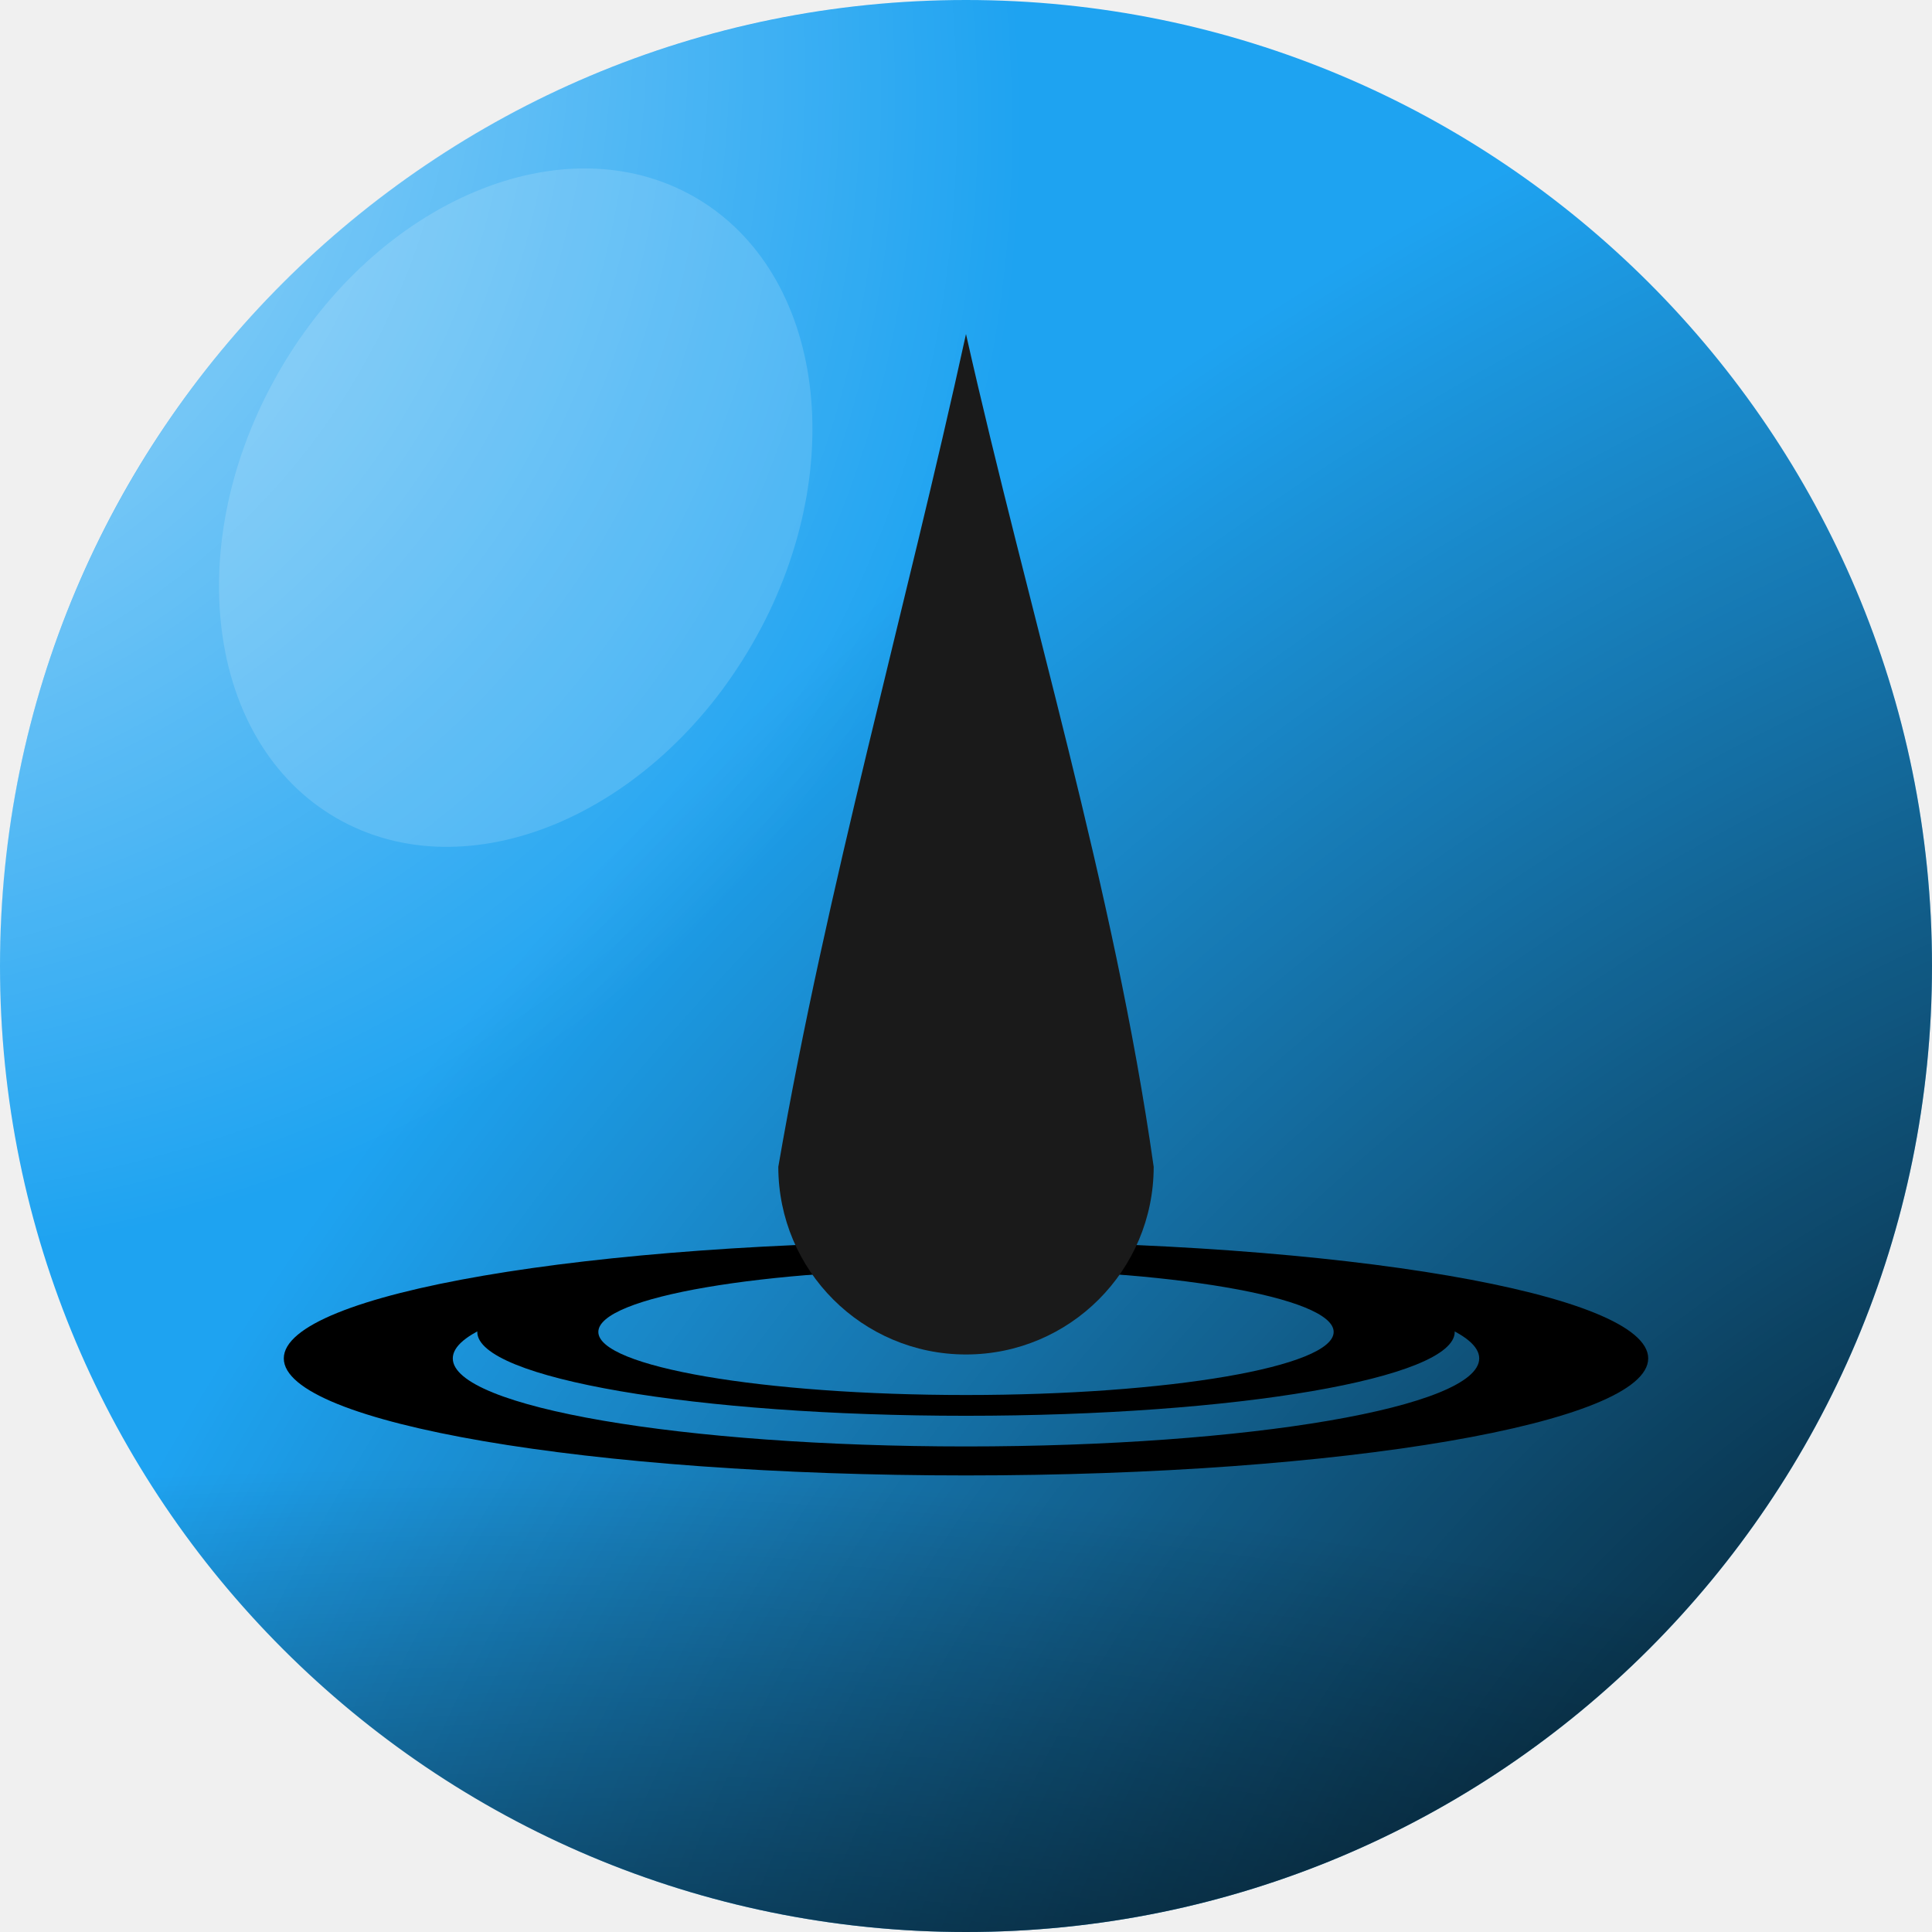
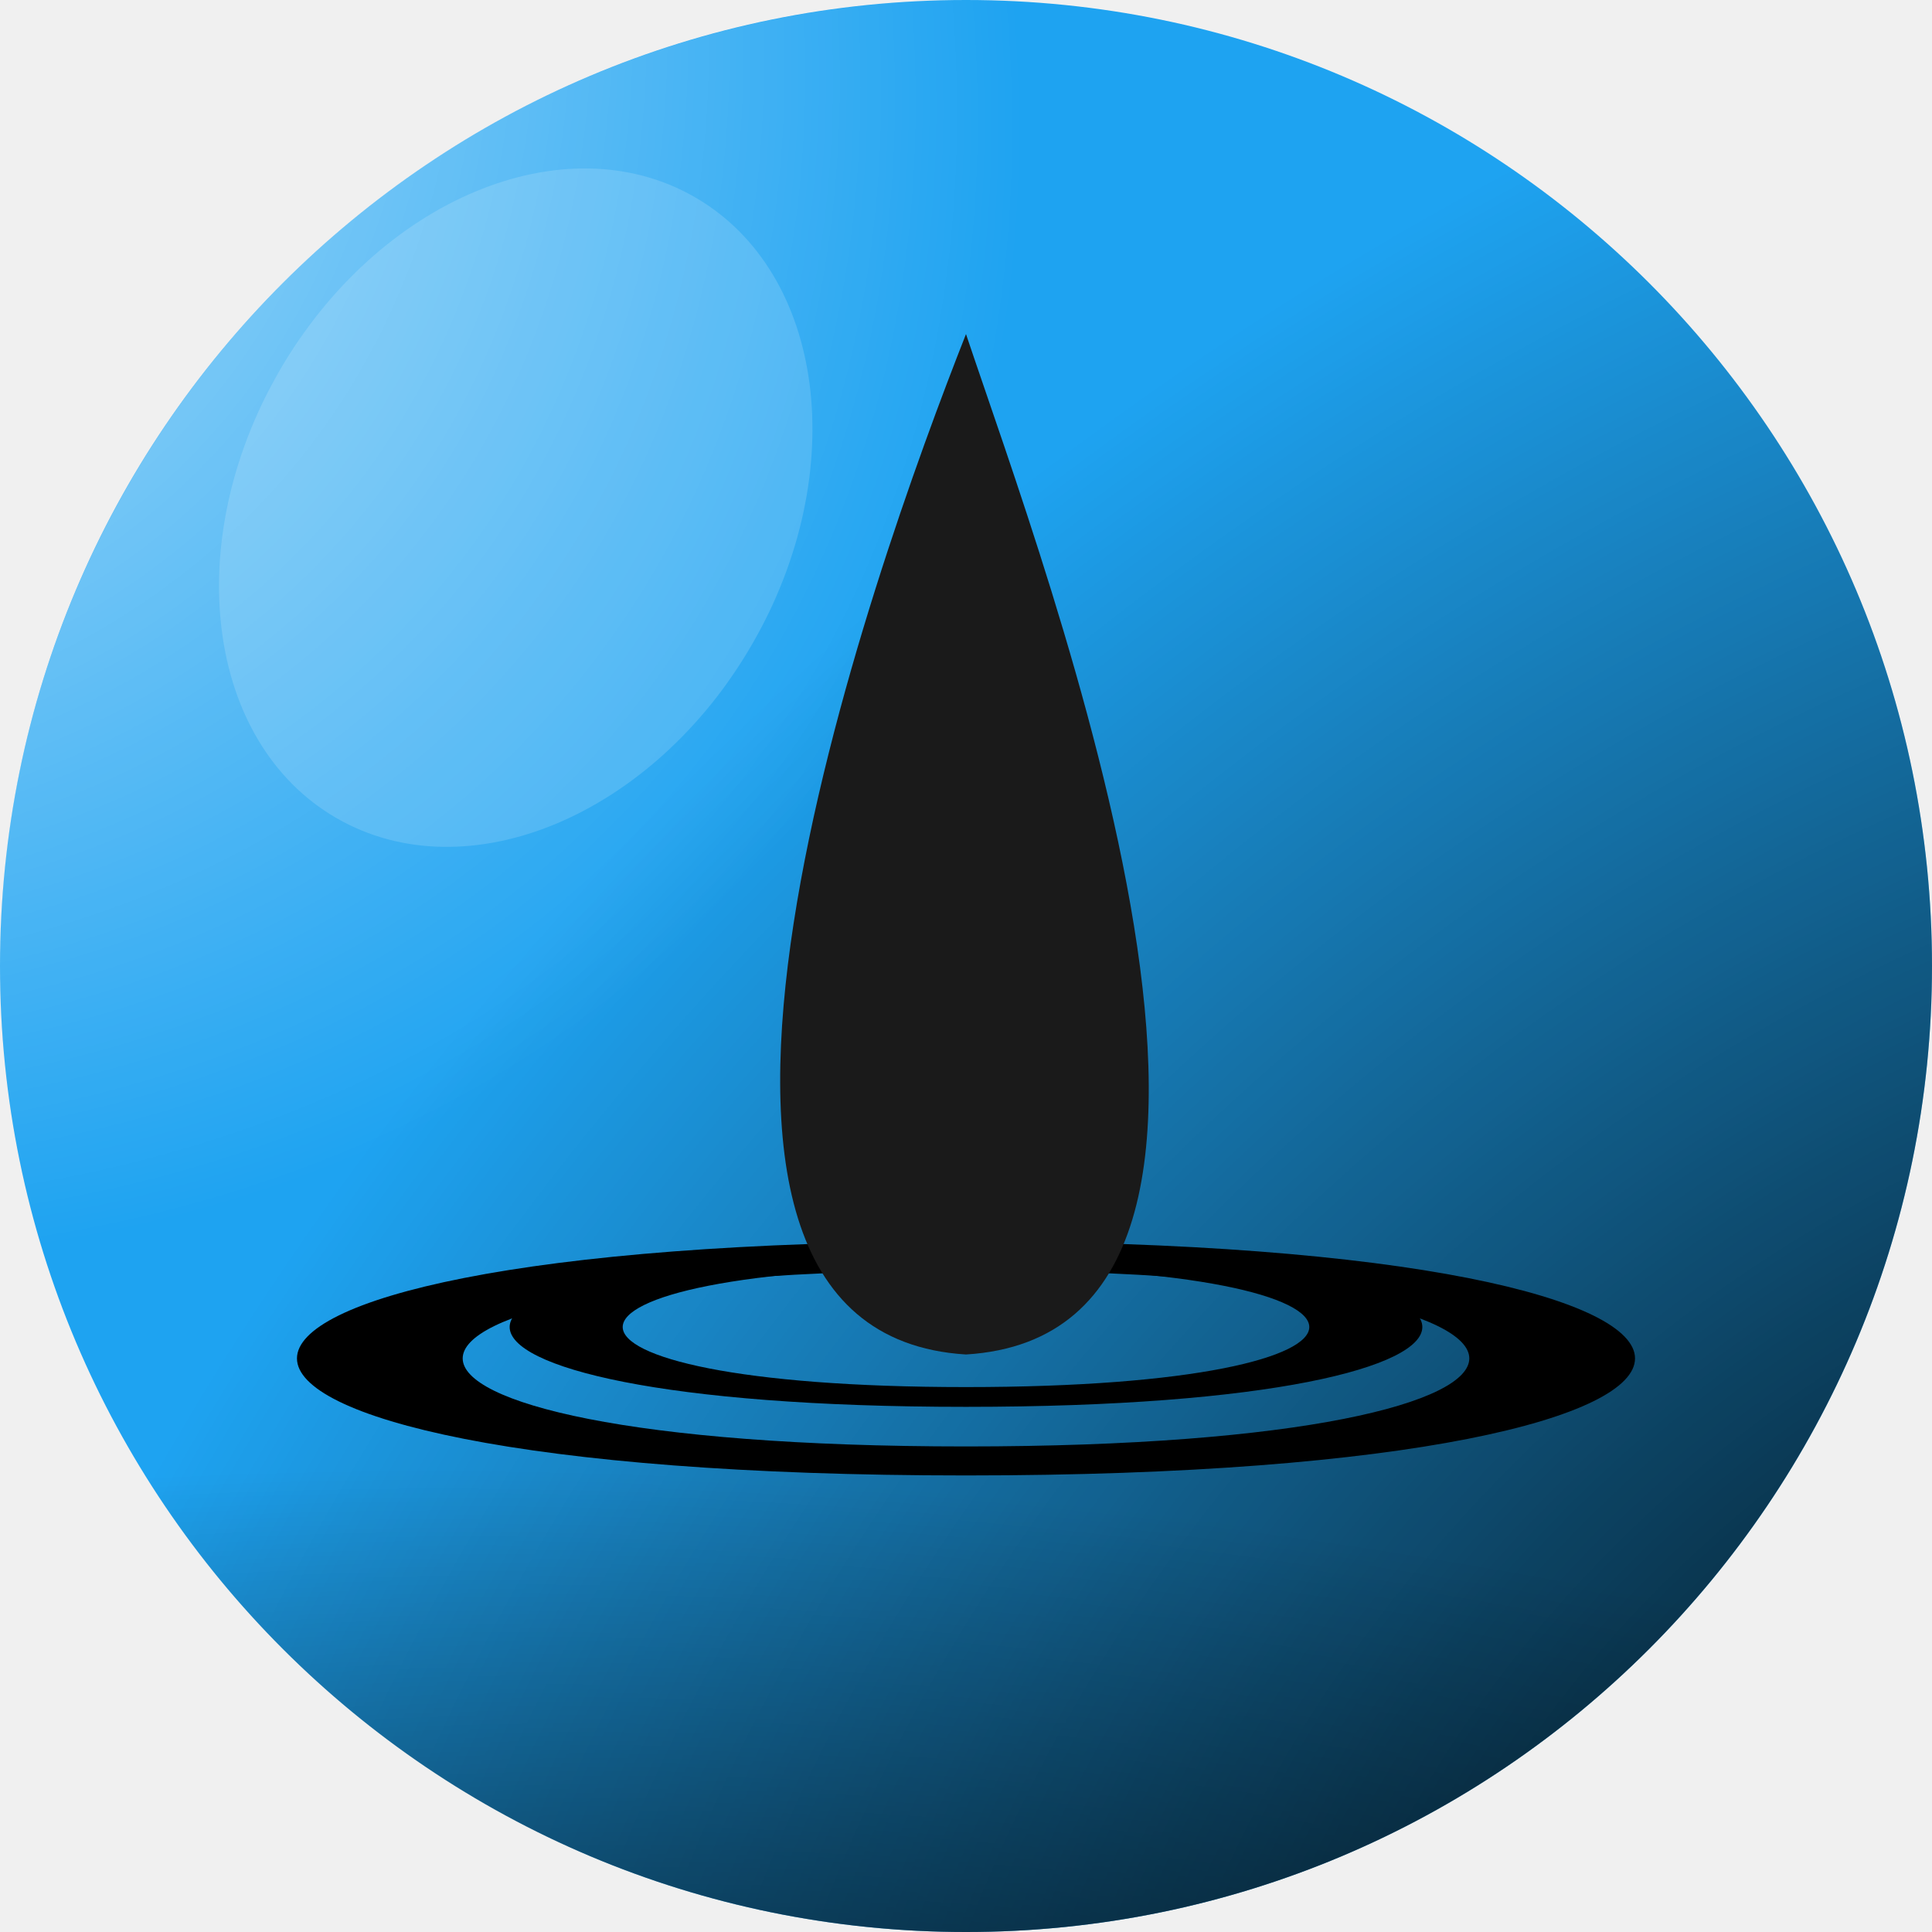
- <svg xmlns="http://www.w3.org/2000/svg" xmlns:xlink="http://www.w3.org/1999/xlink" version="1.1" id="svg2" width="500" height="500" viewBox="0 0 500 500" xml:space="preserve">
+ <svg xmlns="http://www.w3.org/2000/svg" xmlns:xlink="http://www.w3.org/1999/xlink" version="1.1" id="svg2" width="100" height="100" viewBox="0 0 100 100" xml:space="preserve">
  <defs id="defs6">
    <linearGradient id="linearGradient13977">
      <stop style="stop-color:#ffffff;stop-opacity:1;" offset="0" id="stop13973" />
      <stop style="stop-color:#ffffff;stop-opacity:0;" offset="1" id="stop13975" />
    </linearGradient>
    <linearGradient id="linearGradient8394">
      <stop style="stop-color:#000000;stop-opacity:1;" offset="0" id="stop8390" />
      <stop style="stop-color:#000000;stop-opacity:0;" offset="1" id="stop8392" />
    </linearGradient>
-     <radialGradient xlink:href="#linearGradient8394" id="radialGradient3641-0-9-5-3" cx="748.524" cy="897.765" fx="748.524" fy="897.765" r="23.524" gradientUnits="userSpaceOnUse" gradientTransform="matrix(22.64762,-17.67901,13.07243,16.74638,-20864.9,1797.139)" />
-     <radialGradient xlink:href="#linearGradient8394" id="radialGradient3641-0-9-6-44-3" cx="748.524" cy="897.765" fx="748.524" fy="897.765" r="23.524" gradientUnits="userSpaceOnUse" gradientTransform="matrix(22.78147,-17.50618,7.135184,9.285292,-15481.919,2084.285)" />
-     <radialGradient xlink:href="#linearGradient13977" id="radialGradient3641-1-9-3-3-1" cx="746.434" cy="904.352" fx="746.434" fy="904.352" r="23.524" gradientUnits="userSpaceOnUse" gradientTransform="matrix(10.88632,-10.95739,15.07094,14.97319,-28366.25,-9253.219)" />
+     <radialGradient xlink:href="#linearGradient8394" id="radialGradient3641-0-9-5-3" cx="748.524" cy="897.765" fx="748.524" fy="897.765" r="23.524" gradientUnits="userSpaceOnUse" gradientTransform="matrix(4.529522,-3.5358,2.614484,3.349275,1632.085,2819.828)" />
+     <radialGradient xlink:href="#linearGradient8394" id="radialGradient3641-0-9-6-44-3" cx="748.524" cy="897.765" fx="748.524" fy="897.765" r="23.524" gradientUnits="userSpaceOnUse" gradientTransform="matrix(4.556293,-3.501235,1.427036,1.857058,2748.183,-1948.178)" />
+     <radialGradient xlink:href="#linearGradient13977" id="radialGradient3641-1-9-3-3-1" cx="746.434" cy="904.352" fx="746.434" fy="904.352" r="23.524" gradientUnits="userSpaceOnUse" gradientTransform="matrix(2.177263,-2.191477,3.014186,2.994637,-11102.763,-5055.749)" />
  </defs>
-   <g id="g8" transform="translate(-7256.329,-3075.5)">
-     <g id="g45518-6" transform="translate(-1.3333099e-4,-1.0165777e-4)">
-       <circle style="fill:#1ea3f1;fill-opacity:1;stroke-width:175.21" id="path761-70-1-2-6-43" cx="7506.329" cy="3325.5" r="250" />
-       <circle style="fill:url(#radialGradient3641-0-9-5-3);fill-opacity:1;stroke-width:175.21" id="path761-70-3-7-9-8-3" cx="7506.329" cy="3325.5" r="250" />
-       <circle style="fill:url(#radialGradient3641-0-9-6-44-3);fill-opacity:1;stroke-width:175.21" id="path761-70-3-7-9-9-8-3" cx="7659.26" cy="-2956.293" r="250" transform="rotate(45)" />
-       <circle style="fill:url(#radialGradient3641-1-9-3-3-1);fill-opacity:1;stroke-width:175.21" id="path761-70-3-0-8-8-4-8" cx="-7001.707" cy="-4287.193" r="250" transform="rotate(172.4152)" />
-       <ellipse style="fill:#ffffff;fill-opacity:0.15;stroke-width:1.787" id="path16255-3-60" cx="8003.193" cy="-917.657" rx="70.661" ry="92.769" transform="rotate(30)" />
-       <g id="g43728-4" transform="matrix(0.9053254,0,0,0.9053254,919.9841,891.1034)">
-         <path id="path42419-5-8" style="fill:#000000;fill-opacity:1;stroke-width:1.167" d="m 7275.115,2767.693 a 195.016,33.455 0 0 0 -195.018,33.455 195.016,33.455 0 0 0 195.018,33.456 195.016,33.455 0 0 0 195.015,-33.456 195.016,33.455 0 0 0 -195.015,-33.455 z m 0,8.287 a 146.71,25.168 0 0 1 146.709,25.168 146.71,25.168 0 0 1 -146.709,25.169 146.71,25.168 0 0 1 -146.709,-25.169 146.71,25.168 0 0 1 146.709,-25.168 z" />
-         <path id="path42419-8" style="fill:#000000;fill-opacity:1;stroke-width:0.836" d="m 7275.114,2769.615 a 139.706,23.967 0 0 0 -139.707,23.967 139.706,23.967 0 0 0 139.707,23.967 139.706,23.967 0 0 0 139.705,-23.967 139.706,23.967 0 0 0 -139.705,-23.967 z m 0,5.937 a 105.1,18.03 0 0 1 105.1,18.03 105.1,18.03 0 0 1 -105.1,18.03 105.1,18.03 0 0 1 -105.1,-18.03 105.1,18.03 0 0 1 105.1,-18.03 z" />
-         <path id="path42858-8" style="fill:#1a1a1a;fill-opacity:1;stroke-width:1.797" d="m 7275.112,2508.324 c -17.308,79.166 -39.779,157.844 -53.652,238.047 -7e-4,29.632 24.02,53.654 53.652,53.654 29.633,7e-4 53.655,-24.022 53.654,-53.654 -11.284,-79.659 -35.829,-158.838 -53.654,-238.047 z" />
-       </g>
-     </g>
+   <g id="g8" transform="translate(-7256.329,-3075.499)">
+     <ellipse style="fill:#1ea3f1;fill-opacity:1;stroke-width:35.042" id="path761-70-1-2-6-43" cx="7306.329" cy="3125.499" rx="50" ry="50" />
+     <ellipse style="fill:url(#radialGradient3641-0-9-5-3);fill-opacity:1;stroke-width:35.042" id="path761-70-3-7-9-8-3" cx="7306.329" cy="3125.499" rx="50" ry="50" />
+     <circle style="fill:url(#radialGradient3641-0-9-6-44-3);fill-opacity:1;stroke-width:35.042" id="path761-70-3-7-9-9-8-3" cx="7376.417" cy="-2956.293" r="50" transform="rotate(45)" />
+     <circle style="fill:url(#radialGradient3641-1-9-3-3-1);fill-opacity:1;stroke-width:35.042" id="path761-70-3-0-8-8-4-8" cx="-6829.855" cy="-4062.544" transform="rotate(172.4152)" r="50" />
+     <ellipse style="fill:#ffffff;fill-opacity:0.15;stroke-width:0.357" id="path16255-3-60" cx="7858.171" cy="-955.295" rx="14.132" ry="18.554" transform="rotate(30)" />
+     <path id="path42419-5-8" style="fill:#000000;fill-opacity:1;stroke-width:0.211" d="m 7306.329,3139.753 c -46.172,0 -46.172,12.115 0,12.115 46.172,0 46.172,-12.115 0,-12.115 z m 0,1.5 c 34.735,0 34.735,9.114 0,9.114 -34.735,0 -34.735,-9.114 0,-9.114 z" />
+     <path id="path42419-8" style="fill:#000000;fill-opacity:1;stroke-width:0.144" d="m 7306.329,3140.053 c -31.493,0 -31.493,8.264 0,8.264 31.493,-10e-5 31.493,-8.264 0,-8.264 z m 0,1.024 c 23.692,0 23.692,6.217 0,6.217 -23.692,0 -23.692,-6.217 0,-6.217 z" />
+     <path id="path42858-8" style="fill:#1a1a1a;fill-opacity:1;stroke-width:0.325" d="m 7306.329,3092.79 c -4.762,12.075 -19.029,51.65 0,52.817 19.03,-1.167 4.158,-40.39 0,-52.817 z" />
  </g>
</svg>
